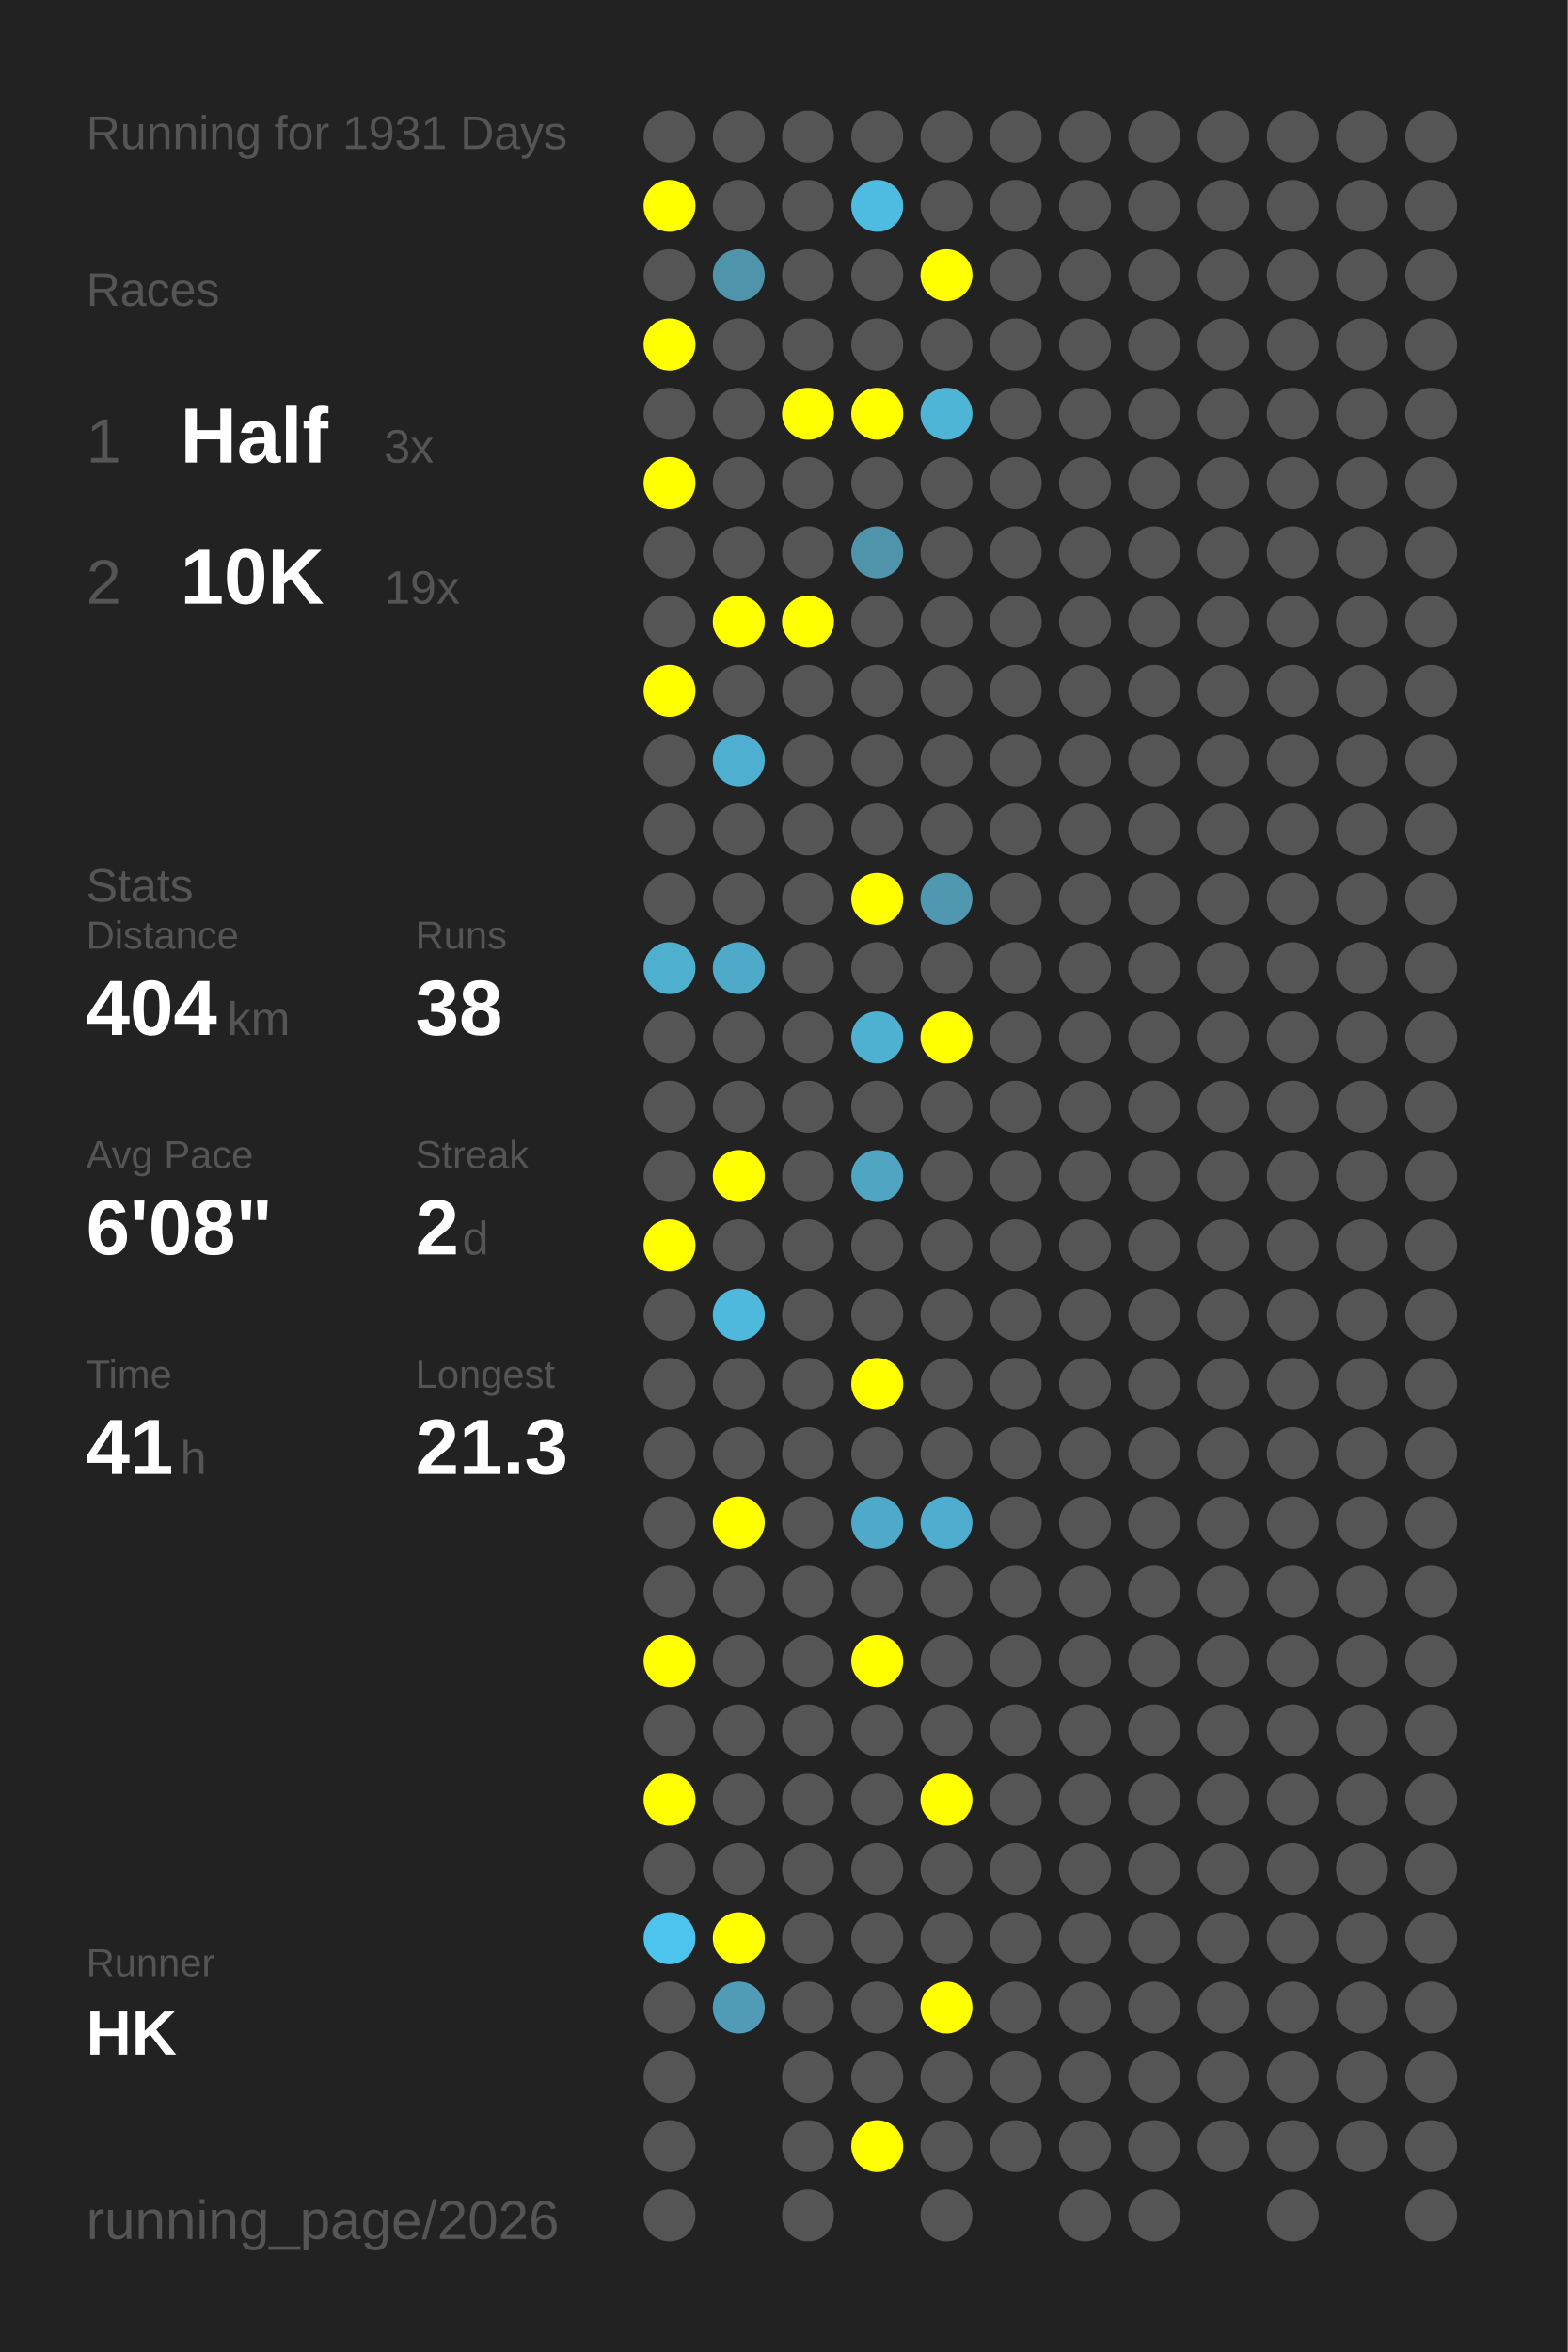
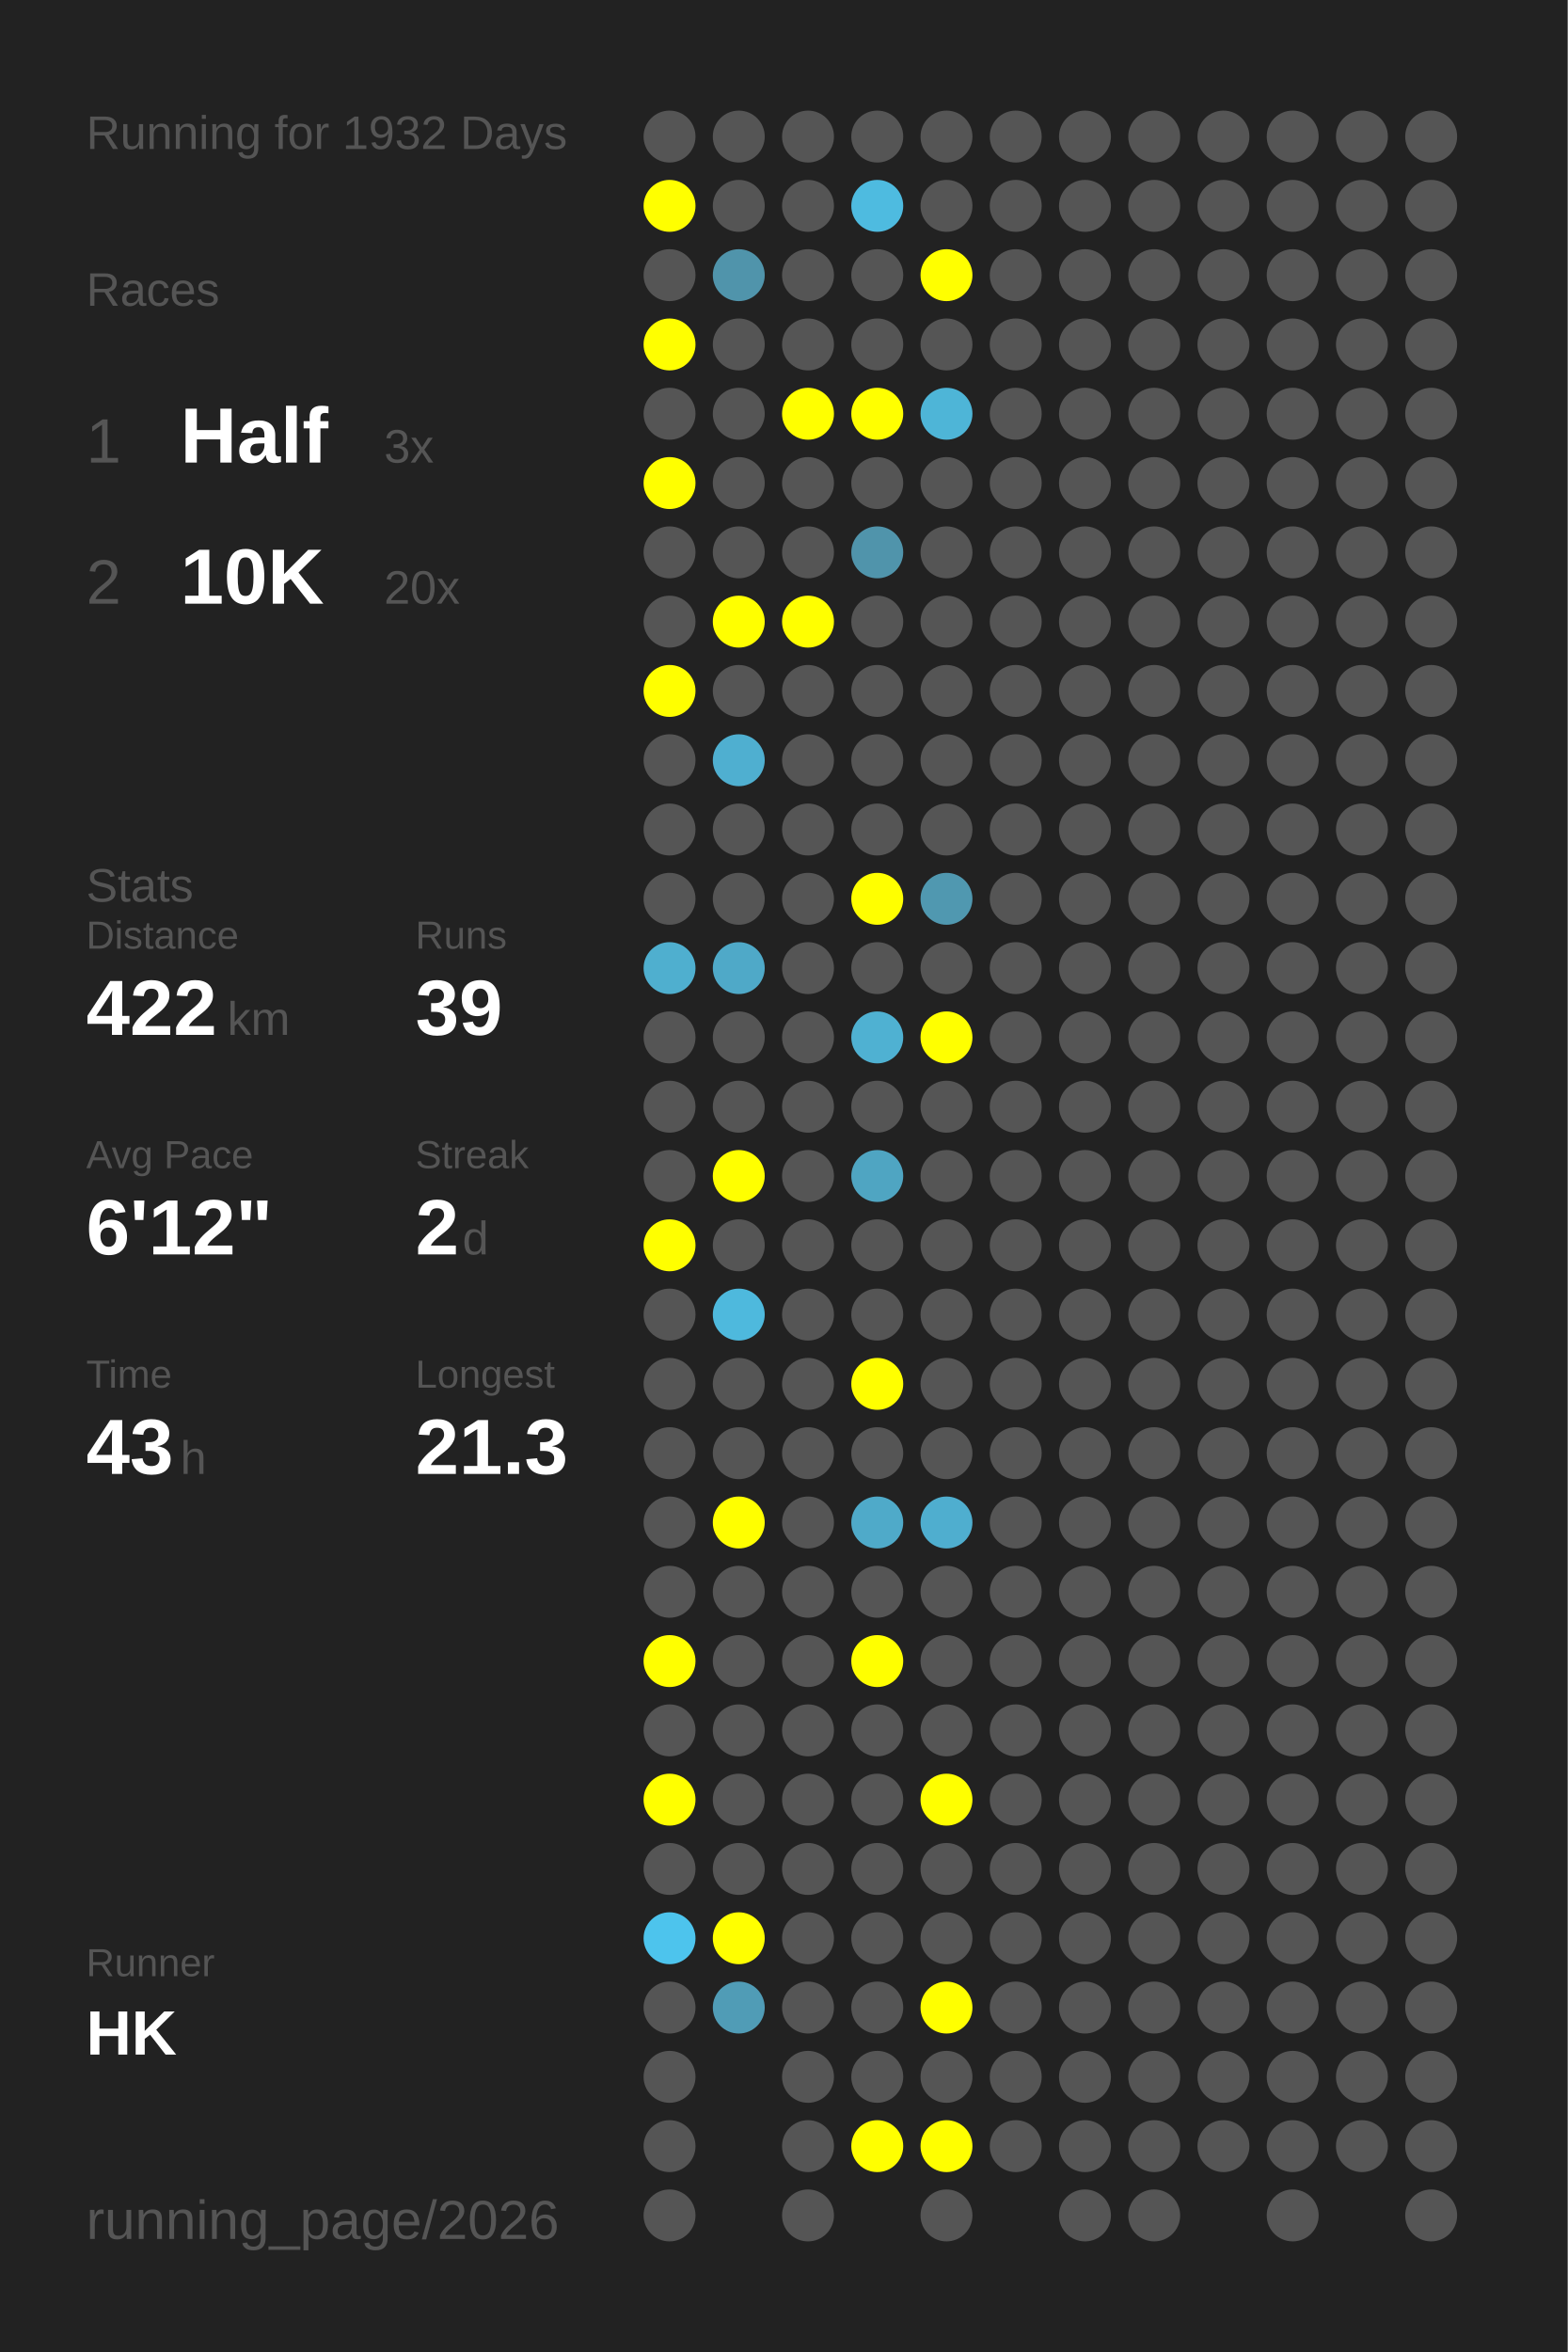
<svg xmlns="http://www.w3.org/2000/svg" baseProfile="full" height="300mm" version="1.1" viewBox="0,0,200,300" width="200mm">
  <defs />
  <rect fill="#222222" height="300" width="200" x="0" y="0" />
-   <text fill="#555555" style="font-size:6px; font-family:Arial;" x="11" y="19">Running for 1931 Days</text>
+   <text fill="#555555" style="font-size:6px; font-family:Arial;" x="11" y="19">Running for 1932 Days</text>
  <text fill="#555555" style="font-size:6px; font-family:Arial;" x="11" y="39">Races</text>
  <text fill="#555555" style="font-size:8px; font-family:Arial;" x="11" y="59">1</text>
  <text fill="#FFFFFF" style="font-size:10px; font-family:Arial; font-weight:bold;" x="23" y="59">Half</text>
  <text fill="#555555" style="font-size:6px; font-family:Arial;" x="49" y="59">3x</text>
  <text fill="#555555" style="font-size:8px; font-family:Arial;" x="11" y="77">2</text>
  <text fill="#FFFFFF" style="font-size:10px; font-family:Arial; font-weight:bold;" x="23" y="77">10K</text>
-   <text fill="#555555" style="font-size:6px; font-family:Arial;" x="49" y="77">19x</text>
+   <text fill="#555555" style="font-size:6px; font-family:Arial;" x="49" y="77">20x</text>
  <text fill="#555555" style="font-size:6px; font-family:Arial;" x="11" y="115">Stats</text>
  <text fill="#555555" style="font-size:5px; font-family:Arial;" x="11" y="121">Distance</text>
-   <text fill="#FFFFFF" style="font-size:10px; font-family:Arial; font-weight:bold;" x="11" y="132">404</text>
+   <text fill="#FFFFFF" style="font-size:10px; font-family:Arial; font-weight:bold;" x="11" y="132">422</text>
  <text fill="#555555" style="font-size:6px; font-family:Arial;" x="29" y="132">km</text>
  <text fill="#555555" style="font-size:5px; font-family:Arial;" x="53" y="121">Runs</text>
-   <text fill="#FFFFFF" style="font-size:10px; font-family:Arial; font-weight:bold;" x="53" y="132">38</text>
+   <text fill="#FFFFFF" style="font-size:10px; font-family:Arial; font-weight:bold;" x="53" y="132">39</text>
  <text fill="#555555" style="font-size:5px; font-family:Arial;" x="11" y="149">Avg Pace</text>
-   <text fill="#FFFFFF" style="font-size:10px; font-family:Arial; font-weight:bold;" x="11" y="160">6'08"</text>
+   <text fill="#FFFFFF" style="font-size:10px; font-family:Arial; font-weight:bold;" x="11" y="160">6'12"</text>
  <text fill="#555555" style="font-size:5px; font-family:Arial;" x="53" y="149">Streak</text>
  <text fill="#FFFFFF" style="font-size:10px; font-family:Arial; font-weight:bold;" x="53" y="160">2</text>
  <text fill="#555555" style="font-size:6px; font-family:Arial;" x="59" y="160">d</text>
  <text fill="#555555" style="font-size:5px; font-family:Arial;" x="11" y="177">Time</text>
-   <text fill="#FFFFFF" style="font-size:10px; font-family:Arial; font-weight:bold;" x="11" y="188">41</text>
+   <text fill="#FFFFFF" style="font-size:10px; font-family:Arial; font-weight:bold;" x="11" y="188">43</text>
  <text fill="#555555" style="font-size:6px; font-family:Arial;" x="23" y="188">h</text>
  <text fill="#555555" style="font-size:5px; font-family:Arial;" x="53" y="177">Longest</text>
  <text fill="#FFFFFF" style="font-size:10px; font-family:Arial; font-weight:bold;" x="53" y="188">21.3</text>
  <text fill="#555555" style="font-size:5px; font-family:Arial;" x="11" y="252.065">Runner</text>
  <text fill="#FFFFFF" style="font-size:8px; font-family:Arial; font-weight:bold;" x="11" y="262.065">HK</text>
  <text fill="#555555" style="font-size:7px; font-family:Arial;" x="11" y="285.581">running_page/2026</text>
  <circle cx="85.417" cy="17.419" fill="#555555" r="3.312" />
  <circle cx="85.417" cy="26.258" fill="#FFFF00" r="3.312" />
  <circle cx="85.417" cy="35.097" fill="#555555" r="3.312" />
  <circle cx="85.417" cy="43.935" fill="#FFFF00" r="3.312" />
  <circle cx="85.417" cy="52.774" fill="#555555" r="3.312" />
  <circle cx="85.417" cy="61.613" fill="#FFFF00" r="3.312" />
  <circle cx="85.417" cy="70.452" fill="#555555" r="3.312" />
  <circle cx="85.417" cy="79.29" fill="#555555" r="3.312" />
  <circle cx="85.417" cy="88.129" fill="#FFFF00" r="3.312" />
  <circle cx="85.417" cy="96.968" fill="#555555" r="3.312" />
  <circle cx="85.417" cy="105.806" fill="#555555" r="3.312" />
  <circle cx="85.417" cy="114.645" fill="#555555" r="3.312" />
  <circle cx="85.417" cy="123.484" fill="#4fafcf" r="3.312" />
  <circle cx="85.417" cy="132.323" fill="#555555" r="3.312" />
  <circle cx="85.417" cy="141.161" fill="#555555" r="3.312" />
  <circle cx="85.417" cy="150" fill="#555555" r="3.312" />
  <circle cx="85.417" cy="158.839" fill="#FFFF00" r="3.312" />
  <circle cx="85.417" cy="167.677" fill="#555555" r="3.312" />
  <circle cx="85.417" cy="176.516" fill="#555555" r="3.312" />
  <circle cx="85.417" cy="185.355" fill="#555555" r="3.312" />
  <circle cx="85.417" cy="194.194" fill="#555555" r="3.312" />
  <circle cx="85.417" cy="203.032" fill="#555555" r="3.312" />
  <circle cx="85.417" cy="211.871" fill="#FFFF00" r="3.312" />
  <circle cx="85.417" cy="220.71" fill="#555555" r="3.312" />
  <circle cx="85.417" cy="229.548" fill="#FFFF00" r="3.312" />
  <circle cx="85.417" cy="238.387" fill="#555555" r="3.312" />
  <circle cx="85.417" cy="247.226" fill="#4dc4ed" r="3.312" />
  <circle cx="85.417" cy="256.065" fill="#555555" r="3.312" />
  <circle cx="85.417" cy="264.903" fill="#555555" r="3.312" />
  <circle cx="85.417" cy="273.742" fill="#555555" r="3.312" />
  <circle cx="85.417" cy="282.581" fill="#555555" r="3.312" />
  <circle cx="94.25" cy="17.419" fill="#555555" r="3.312" />
  <circle cx="94.25" cy="26.258" fill="#555555" r="3.312" />
  <circle cx="94.25" cy="35.097" fill="#5094ab" r="3.312" />
  <circle cx="94.25" cy="43.935" fill="#555555" r="3.312" />
  <circle cx="94.25" cy="52.774" fill="#555555" r="3.312" />
  <circle cx="94.25" cy="61.613" fill="#555555" r="3.312" />
  <circle cx="94.25" cy="70.452" fill="#555555" r="3.312" />
  <circle cx="94.25" cy="79.29" fill="#FFFF00" r="3.312" />
  <circle cx="94.25" cy="88.129" fill="#555555" r="3.312" />
  <circle cx="94.25" cy="96.968" fill="#4fafd0" r="3.312" />
  <circle cx="94.25" cy="105.806" fill="#555555" r="3.312" />
  <circle cx="94.25" cy="114.645" fill="#555555" r="3.312" />
  <circle cx="94.25" cy="123.484" fill="#4fa9c8" r="3.312" />
  <circle cx="94.25" cy="132.323" fill="#555555" r="3.312" />
  <circle cx="94.25" cy="141.161" fill="#555555" r="3.312" />
  <circle cx="94.25" cy="150" fill="#FFFF00" r="3.312" />
  <circle cx="94.25" cy="158.839" fill="#555555" r="3.312" />
  <circle cx="94.25" cy="167.677" fill="#4eb9dd" r="3.312" />
  <circle cx="94.25" cy="176.516" fill="#555555" r="3.312" />
  <circle cx="94.25" cy="185.355" fill="#555555" r="3.312" />
  <circle cx="94.25" cy="194.194" fill="#FFFF00" r="3.312" />
  <circle cx="94.25" cy="203.032" fill="#555555" r="3.312" />
  <circle cx="94.25" cy="211.871" fill="#555555" r="3.312" />
  <circle cx="94.25" cy="220.71" fill="#555555" r="3.312" />
  <circle cx="94.25" cy="229.548" fill="#555555" r="3.312" />
  <circle cx="94.25" cy="238.387" fill="#555555" r="3.312" />
  <circle cx="94.25" cy="247.226" fill="#FFFF00" r="3.312" />
  <circle cx="94.25" cy="256.065" fill="#509cb6" r="3.312" />
  <circle cx="103.083" cy="17.419" fill="#555555" r="3.312" />
  <circle cx="103.083" cy="26.258" fill="#555555" r="3.312" />
  <circle cx="103.083" cy="35.097" fill="#555555" r="3.312" />
  <circle cx="103.083" cy="43.935" fill="#555555" r="3.312" />
  <circle cx="103.083" cy="52.774" fill="#FFFF00" r="3.312" />
  <circle cx="103.083" cy="61.613" fill="#555555" r="3.312" />
  <circle cx="103.083" cy="70.452" fill="#555555" r="3.312" />
  <circle cx="103.083" cy="79.29" fill="#FFFF00" r="3.312" />
  <circle cx="103.083" cy="88.129" fill="#555555" r="3.312" />
  <circle cx="103.083" cy="96.968" fill="#555555" r="3.312" />
  <circle cx="103.083" cy="105.806" fill="#555555" r="3.312" />
  <circle cx="103.083" cy="114.645" fill="#555555" r="3.312" />
  <circle cx="103.083" cy="123.484" fill="#555555" r="3.312" />
  <circle cx="103.083" cy="132.323" fill="#555555" r="3.312" />
  <circle cx="103.083" cy="141.161" fill="#555555" r="3.312" />
  <circle cx="103.083" cy="150" fill="#555555" r="3.312" />
  <circle cx="103.083" cy="158.839" fill="#555555" r="3.312" />
  <circle cx="103.083" cy="167.677" fill="#555555" r="3.312" />
  <circle cx="103.083" cy="176.516" fill="#555555" r="3.312" />
  <circle cx="103.083" cy="185.355" fill="#555555" r="3.312" />
  <circle cx="103.083" cy="194.194" fill="#555555" r="3.312" />
  <circle cx="103.083" cy="203.032" fill="#555555" r="3.312" />
  <circle cx="103.083" cy="211.871" fill="#555555" r="3.312" />
  <circle cx="103.083" cy="220.71" fill="#555555" r="3.312" />
  <circle cx="103.083" cy="229.548" fill="#555555" r="3.312" />
  <circle cx="103.083" cy="238.387" fill="#555555" r="3.312" />
  <circle cx="103.083" cy="247.226" fill="#555555" r="3.312" />
  <circle cx="103.083" cy="256.065" fill="#555555" r="3.312" />
  <circle cx="103.083" cy="264.903" fill="#555555" r="3.312" />
  <circle cx="103.083" cy="273.742" fill="#555555" r="3.312" />
  <circle cx="103.083" cy="282.581" fill="#555555" r="3.312" />
  <circle cx="111.917" cy="17.419" fill="#555555" r="3.312" />
  <circle cx="111.917" cy="26.258" fill="#4ebbe0" r="3.312" />
  <circle cx="111.917" cy="35.097" fill="#555555" r="3.312" />
  <circle cx="111.917" cy="43.935" fill="#555555" r="3.312" />
  <circle cx="111.917" cy="52.774" fill="#FFFF00" r="3.312" />
  <circle cx="111.917" cy="61.613" fill="#555555" r="3.312" />
  <circle cx="111.917" cy="70.452" fill="#5094ab" r="3.312" />
  <circle cx="111.917" cy="79.29" fill="#555555" r="3.312" />
  <circle cx="111.917" cy="88.129" fill="#555555" r="3.312" />
  <circle cx="111.917" cy="96.968" fill="#555555" r="3.312" />
  <circle cx="111.917" cy="105.806" fill="#555555" r="3.312" />
  <circle cx="111.917" cy="114.645" fill="#FFFF00" r="3.312" />
  <circle cx="111.917" cy="123.484" fill="#555555" r="3.312" />
  <circle cx="111.917" cy="132.323" fill="#4fb1d2" r="3.312" />
  <circle cx="111.917" cy="141.161" fill="#555555" r="3.312" />
  <circle cx="111.917" cy="150" fill="#4fa5c2" r="3.312" />
  <circle cx="111.917" cy="158.839" fill="#555555" r="3.312" />
  <circle cx="111.917" cy="167.677" fill="#555555" r="3.312" />
  <circle cx="111.917" cy="176.516" fill="#FFFF00" r="3.312" />
  <circle cx="111.917" cy="185.355" fill="#555555" r="3.312" />
  <circle cx="111.917" cy="194.194" fill="#4faac9" r="3.312" />
  <circle cx="111.917" cy="203.032" fill="#555555" r="3.312" />
  <circle cx="111.917" cy="211.871" fill="#FFFF00" r="3.312" />
  <circle cx="111.917" cy="220.71" fill="#555555" r="3.312" />
  <circle cx="111.917" cy="229.548" fill="#555555" r="3.312" />
  <circle cx="111.917" cy="238.387" fill="#555555" r="3.312" />
  <circle cx="111.917" cy="247.226" fill="#555555" r="3.312" />
  <circle cx="111.917" cy="256.065" fill="#555555" r="3.312" />
  <circle cx="111.917" cy="264.903" fill="#555555" r="3.312" />
  <circle cx="111.917" cy="273.742" fill="#FFFF00" r="3.312" />
  <circle cx="120.75" cy="17.419" fill="#555555" r="3.312" />
  <circle cx="120.75" cy="26.258" fill="#555555" r="3.312" />
  <circle cx="120.75" cy="35.097" fill="#FFFF00" r="3.312" />
  <circle cx="120.75" cy="43.935" fill="#555555" r="3.312" />
  <circle cx="120.75" cy="52.774" fill="#4eb5d7" r="3.312" />
  <circle cx="120.75" cy="61.613" fill="#555555" r="3.312" />
  <circle cx="120.75" cy="70.452" fill="#555555" r="3.312" />
  <circle cx="120.75" cy="79.29" fill="#555555" r="3.312" />
  <circle cx="120.75" cy="88.129" fill="#555555" r="3.312" />
  <circle cx="120.75" cy="96.968" fill="#555555" r="3.312" />
  <circle cx="120.75" cy="105.806" fill="#555555" r="3.312" />
  <circle cx="120.75" cy="114.645" fill="#5098b0" r="3.312" />
  <circle cx="120.75" cy="123.484" fill="#555555" r="3.312" />
  <circle cx="120.75" cy="132.323" fill="#FFFF00" r="3.312" />
  <circle cx="120.75" cy="141.161" fill="#555555" r="3.312" />
  <circle cx="120.75" cy="150" fill="#555555" r="3.312" />
  <circle cx="120.75" cy="158.839" fill="#555555" r="3.312" />
  <circle cx="120.75" cy="167.677" fill="#555555" r="3.312" />
  <circle cx="120.75" cy="176.516" fill="#555555" r="3.312" />
  <circle cx="120.75" cy="185.355" fill="#555555" r="3.312" />
  <circle cx="120.75" cy="194.194" fill="#4faecf" r="3.312" />
  <circle cx="120.75" cy="203.032" fill="#555555" r="3.312" />
  <circle cx="120.75" cy="211.871" fill="#555555" r="3.312" />
  <circle cx="120.75" cy="220.71" fill="#555555" r="3.312" />
  <circle cx="120.75" cy="229.548" fill="#FFFF00" r="3.312" />
  <circle cx="120.75" cy="238.387" fill="#555555" r="3.312" />
  <circle cx="120.75" cy="247.226" fill="#555555" r="3.312" />
  <circle cx="120.75" cy="256.065" fill="#FFFF00" r="3.312" />
  <circle cx="120.75" cy="264.903" fill="#555555" r="3.312" />
-   <circle cx="120.75" cy="273.742" fill="#555555" r="3.312" />
+   <circle cx="120.75" cy="273.742" fill="#FFFF00" r="3.312" />
  <circle cx="120.75" cy="282.581" fill="#555555" r="3.312" />
  <circle cx="129.583" cy="17.419" fill="#555555" r="3.312" />
  <circle cx="129.583" cy="26.258" fill="#555555" r="3.312" />
  <circle cx="129.583" cy="35.097" fill="#555555" r="3.312" />
  <circle cx="129.583" cy="43.935" fill="#555555" r="3.312" />
  <circle cx="129.583" cy="52.774" fill="#555555" r="3.312" />
  <circle cx="129.583" cy="61.613" fill="#555555" r="3.312" />
  <circle cx="129.583" cy="70.452" fill="#555555" r="3.312" />
  <circle cx="129.583" cy="79.29" fill="#555555" r="3.312" />
  <circle cx="129.583" cy="88.129" fill="#555555" r="3.312" />
  <circle cx="129.583" cy="96.968" fill="#555555" r="3.312" />
  <circle cx="129.583" cy="105.806" fill="#555555" r="3.312" />
  <circle cx="129.583" cy="114.645" fill="#555555" r="3.312" />
  <circle cx="129.583" cy="123.484" fill="#555555" r="3.312" />
  <circle cx="129.583" cy="132.323" fill="#555555" r="3.312" />
  <circle cx="129.583" cy="141.161" fill="#555555" r="3.312" />
  <circle cx="129.583" cy="150" fill="#555555" r="3.312" />
  <circle cx="129.583" cy="158.839" fill="#555555" r="3.312" />
  <circle cx="129.583" cy="167.677" fill="#555555" r="3.312" />
  <circle cx="129.583" cy="176.516" fill="#555555" r="3.312" />
  <circle cx="129.583" cy="185.355" fill="#555555" r="3.312" />
  <circle cx="129.583" cy="194.194" fill="#555555" r="3.312" />
  <circle cx="129.583" cy="203.032" fill="#555555" r="3.312" />
  <circle cx="129.583" cy="211.871" fill="#555555" r="3.312" />
  <circle cx="129.583" cy="220.71" fill="#555555" r="3.312" />
  <circle cx="129.583" cy="229.548" fill="#555555" r="3.312" />
  <circle cx="129.583" cy="238.387" fill="#555555" r="3.312" />
  <circle cx="129.583" cy="247.226" fill="#555555" r="3.312" />
  <circle cx="129.583" cy="256.065" fill="#555555" r="3.312" />
  <circle cx="129.583" cy="264.903" fill="#555555" r="3.312" />
  <circle cx="129.583" cy="273.742" fill="#555555" r="3.312" />
  <circle cx="138.417" cy="17.419" fill="#555555" r="3.312" />
  <circle cx="138.417" cy="26.258" fill="#555555" r="3.312" />
  <circle cx="138.417" cy="35.097" fill="#555555" r="3.312" />
  <circle cx="138.417" cy="43.935" fill="#555555" r="3.312" />
  <circle cx="138.417" cy="52.774" fill="#555555" r="3.312" />
  <circle cx="138.417" cy="61.613" fill="#555555" r="3.312" />
  <circle cx="138.417" cy="70.452" fill="#555555" r="3.312" />
  <circle cx="138.417" cy="79.29" fill="#555555" r="3.312" />
  <circle cx="138.417" cy="88.129" fill="#555555" r="3.312" />
  <circle cx="138.417" cy="96.968" fill="#555555" r="3.312" />
  <circle cx="138.417" cy="105.806" fill="#555555" r="3.312" />
  <circle cx="138.417" cy="114.645" fill="#555555" r="3.312" />
  <circle cx="138.417" cy="123.484" fill="#555555" r="3.312" />
  <circle cx="138.417" cy="132.323" fill="#555555" r="3.312" />
  <circle cx="138.417" cy="141.161" fill="#555555" r="3.312" />
  <circle cx="138.417" cy="150" fill="#555555" r="3.312" />
  <circle cx="138.417" cy="158.839" fill="#555555" r="3.312" />
  <circle cx="138.417" cy="167.677" fill="#555555" r="3.312" />
  <circle cx="138.417" cy="176.516" fill="#555555" r="3.312" />
  <circle cx="138.417" cy="185.355" fill="#555555" r="3.312" />
  <circle cx="138.417" cy="194.194" fill="#555555" r="3.312" />
  <circle cx="138.417" cy="203.032" fill="#555555" r="3.312" />
  <circle cx="138.417" cy="211.871" fill="#555555" r="3.312" />
  <circle cx="138.417" cy="220.71" fill="#555555" r="3.312" />
  <circle cx="138.417" cy="229.548" fill="#555555" r="3.312" />
  <circle cx="138.417" cy="238.387" fill="#555555" r="3.312" />
  <circle cx="138.417" cy="247.226" fill="#555555" r="3.312" />
  <circle cx="138.417" cy="256.065" fill="#555555" r="3.312" />
  <circle cx="138.417" cy="264.903" fill="#555555" r="3.312" />
  <circle cx="138.417" cy="273.742" fill="#555555" r="3.312" />
  <circle cx="138.417" cy="282.581" fill="#555555" r="3.312" />
  <circle cx="147.25" cy="17.419" fill="#555555" r="3.312" />
  <circle cx="147.25" cy="26.258" fill="#555555" r="3.312" />
  <circle cx="147.25" cy="35.097" fill="#555555" r="3.312" />
  <circle cx="147.25" cy="43.935" fill="#555555" r="3.312" />
  <circle cx="147.25" cy="52.774" fill="#555555" r="3.312" />
  <circle cx="147.25" cy="61.613" fill="#555555" r="3.312" />
  <circle cx="147.25" cy="70.452" fill="#555555" r="3.312" />
  <circle cx="147.25" cy="79.29" fill="#555555" r="3.312" />
  <circle cx="147.25" cy="88.129" fill="#555555" r="3.312" />
  <circle cx="147.25" cy="96.968" fill="#555555" r="3.312" />
  <circle cx="147.25" cy="105.806" fill="#555555" r="3.312" />
  <circle cx="147.25" cy="114.645" fill="#555555" r="3.312" />
  <circle cx="147.25" cy="123.484" fill="#555555" r="3.312" />
  <circle cx="147.25" cy="132.323" fill="#555555" r="3.312" />
  <circle cx="147.25" cy="141.161" fill="#555555" r="3.312" />
  <circle cx="147.25" cy="150" fill="#555555" r="3.312" />
  <circle cx="147.25" cy="158.839" fill="#555555" r="3.312" />
  <circle cx="147.25" cy="167.677" fill="#555555" r="3.312" />
  <circle cx="147.25" cy="176.516" fill="#555555" r="3.312" />
  <circle cx="147.25" cy="185.355" fill="#555555" r="3.312" />
  <circle cx="147.25" cy="194.194" fill="#555555" r="3.312" />
  <circle cx="147.25" cy="203.032" fill="#555555" r="3.312" />
  <circle cx="147.25" cy="211.871" fill="#555555" r="3.312" />
  <circle cx="147.25" cy="220.71" fill="#555555" r="3.312" />
  <circle cx="147.25" cy="229.548" fill="#555555" r="3.312" />
  <circle cx="147.25" cy="238.387" fill="#555555" r="3.312" />
  <circle cx="147.25" cy="247.226" fill="#555555" r="3.312" />
  <circle cx="147.25" cy="256.065" fill="#555555" r="3.312" />
  <circle cx="147.25" cy="264.903" fill="#555555" r="3.312" />
  <circle cx="147.25" cy="273.742" fill="#555555" r="3.312" />
  <circle cx="147.25" cy="282.581" fill="#555555" r="3.312" />
  <circle cx="156.083" cy="17.419" fill="#555555" r="3.312" />
  <circle cx="156.083" cy="26.258" fill="#555555" r="3.312" />
  <circle cx="156.083" cy="35.097" fill="#555555" r="3.312" />
  <circle cx="156.083" cy="43.935" fill="#555555" r="3.312" />
  <circle cx="156.083" cy="52.774" fill="#555555" r="3.312" />
  <circle cx="156.083" cy="61.613" fill="#555555" r="3.312" />
  <circle cx="156.083" cy="70.452" fill="#555555" r="3.312" />
  <circle cx="156.083" cy="79.29" fill="#555555" r="3.312" />
  <circle cx="156.083" cy="88.129" fill="#555555" r="3.312" />
  <circle cx="156.083" cy="96.968" fill="#555555" r="3.312" />
  <circle cx="156.083" cy="105.806" fill="#555555" r="3.312" />
  <circle cx="156.083" cy="114.645" fill="#555555" r="3.312" />
  <circle cx="156.083" cy="123.484" fill="#555555" r="3.312" />
  <circle cx="156.083" cy="132.323" fill="#555555" r="3.312" />
  <circle cx="156.083" cy="141.161" fill="#555555" r="3.312" />
  <circle cx="156.083" cy="150" fill="#555555" r="3.312" />
  <circle cx="156.083" cy="158.839" fill="#555555" r="3.312" />
  <circle cx="156.083" cy="167.677" fill="#555555" r="3.312" />
  <circle cx="156.083" cy="176.516" fill="#555555" r="3.312" />
  <circle cx="156.083" cy="185.355" fill="#555555" r="3.312" />
  <circle cx="156.083" cy="194.194" fill="#555555" r="3.312" />
  <circle cx="156.083" cy="203.032" fill="#555555" r="3.312" />
  <circle cx="156.083" cy="211.871" fill="#555555" r="3.312" />
  <circle cx="156.083" cy="220.71" fill="#555555" r="3.312" />
  <circle cx="156.083" cy="229.548" fill="#555555" r="3.312" />
  <circle cx="156.083" cy="238.387" fill="#555555" r="3.312" />
  <circle cx="156.083" cy="247.226" fill="#555555" r="3.312" />
  <circle cx="156.083" cy="256.065" fill="#555555" r="3.312" />
  <circle cx="156.083" cy="264.903" fill="#555555" r="3.312" />
  <circle cx="156.083" cy="273.742" fill="#555555" r="3.312" />
  <circle cx="164.917" cy="17.419" fill="#555555" r="3.312" />
  <circle cx="164.917" cy="26.258" fill="#555555" r="3.312" />
  <circle cx="164.917" cy="35.097" fill="#555555" r="3.312" />
  <circle cx="164.917" cy="43.935" fill="#555555" r="3.312" />
  <circle cx="164.917" cy="52.774" fill="#555555" r="3.312" />
  <circle cx="164.917" cy="61.613" fill="#555555" r="3.312" />
  <circle cx="164.917" cy="70.452" fill="#555555" r="3.312" />
  <circle cx="164.917" cy="79.29" fill="#555555" r="3.312" />
  <circle cx="164.917" cy="88.129" fill="#555555" r="3.312" />
  <circle cx="164.917" cy="96.968" fill="#555555" r="3.312" />
  <circle cx="164.917" cy="105.806" fill="#555555" r="3.312" />
  <circle cx="164.917" cy="114.645" fill="#555555" r="3.312" />
  <circle cx="164.917" cy="123.484" fill="#555555" r="3.312" />
  <circle cx="164.917" cy="132.323" fill="#555555" r="3.312" />
  <circle cx="164.917" cy="141.161" fill="#555555" r="3.312" />
  <circle cx="164.917" cy="150" fill="#555555" r="3.312" />
  <circle cx="164.917" cy="158.839" fill="#555555" r="3.312" />
  <circle cx="164.917" cy="167.677" fill="#555555" r="3.312" />
  <circle cx="164.917" cy="176.516" fill="#555555" r="3.312" />
  <circle cx="164.917" cy="185.355" fill="#555555" r="3.312" />
  <circle cx="164.917" cy="194.194" fill="#555555" r="3.312" />
  <circle cx="164.917" cy="203.032" fill="#555555" r="3.312" />
  <circle cx="164.917" cy="211.871" fill="#555555" r="3.312" />
  <circle cx="164.917" cy="220.71" fill="#555555" r="3.312" />
  <circle cx="164.917" cy="229.548" fill="#555555" r="3.312" />
  <circle cx="164.917" cy="238.387" fill="#555555" r="3.312" />
  <circle cx="164.917" cy="247.226" fill="#555555" r="3.312" />
  <circle cx="164.917" cy="256.065" fill="#555555" r="3.312" />
  <circle cx="164.917" cy="264.903" fill="#555555" r="3.312" />
  <circle cx="164.917" cy="273.742" fill="#555555" r="3.312" />
  <circle cx="164.917" cy="282.581" fill="#555555" r="3.312" />
  <circle cx="173.75" cy="17.419" fill="#555555" r="3.312" />
  <circle cx="173.75" cy="26.258" fill="#555555" r="3.312" />
  <circle cx="173.75" cy="35.097" fill="#555555" r="3.312" />
  <circle cx="173.75" cy="43.935" fill="#555555" r="3.312" />
  <circle cx="173.75" cy="52.774" fill="#555555" r="3.312" />
  <circle cx="173.75" cy="61.613" fill="#555555" r="3.312" />
  <circle cx="173.75" cy="70.452" fill="#555555" r="3.312" />
  <circle cx="173.75" cy="79.29" fill="#555555" r="3.312" />
  <circle cx="173.75" cy="88.129" fill="#555555" r="3.312" />
  <circle cx="173.75" cy="96.968" fill="#555555" r="3.312" />
  <circle cx="173.75" cy="105.806" fill="#555555" r="3.312" />
  <circle cx="173.75" cy="114.645" fill="#555555" r="3.312" />
  <circle cx="173.75" cy="123.484" fill="#555555" r="3.312" />
  <circle cx="173.75" cy="132.323" fill="#555555" r="3.312" />
  <circle cx="173.75" cy="141.161" fill="#555555" r="3.312" />
  <circle cx="173.75" cy="150" fill="#555555" r="3.312" />
  <circle cx="173.75" cy="158.839" fill="#555555" r="3.312" />
  <circle cx="173.75" cy="167.677" fill="#555555" r="3.312" />
  <circle cx="173.75" cy="176.516" fill="#555555" r="3.312" />
  <circle cx="173.75" cy="185.355" fill="#555555" r="3.312" />
  <circle cx="173.75" cy="194.194" fill="#555555" r="3.312" />
  <circle cx="173.75" cy="203.032" fill="#555555" r="3.312" />
  <circle cx="173.75" cy="211.871" fill="#555555" r="3.312" />
  <circle cx="173.75" cy="220.71" fill="#555555" r="3.312" />
  <circle cx="173.75" cy="229.548" fill="#555555" r="3.312" />
  <circle cx="173.75" cy="238.387" fill="#555555" r="3.312" />
  <circle cx="173.75" cy="247.226" fill="#555555" r="3.312" />
  <circle cx="173.75" cy="256.065" fill="#555555" r="3.312" />
  <circle cx="173.75" cy="264.903" fill="#555555" r="3.312" />
  <circle cx="173.75" cy="273.742" fill="#555555" r="3.312" />
  <circle cx="182.583" cy="17.419" fill="#555555" r="3.312" />
  <circle cx="182.583" cy="26.258" fill="#555555" r="3.312" />
  <circle cx="182.583" cy="35.097" fill="#555555" r="3.312" />
  <circle cx="182.583" cy="43.935" fill="#555555" r="3.312" />
  <circle cx="182.583" cy="52.774" fill="#555555" r="3.312" />
  <circle cx="182.583" cy="61.613" fill="#555555" r="3.312" />
  <circle cx="182.583" cy="70.452" fill="#555555" r="3.312" />
  <circle cx="182.583" cy="79.29" fill="#555555" r="3.312" />
  <circle cx="182.583" cy="88.129" fill="#555555" r="3.312" />
  <circle cx="182.583" cy="96.968" fill="#555555" r="3.312" />
  <circle cx="182.583" cy="105.806" fill="#555555" r="3.312" />
  <circle cx="182.583" cy="114.645" fill="#555555" r="3.312" />
  <circle cx="182.583" cy="123.484" fill="#555555" r="3.312" />
  <circle cx="182.583" cy="132.323" fill="#555555" r="3.312" />
  <circle cx="182.583" cy="141.161" fill="#555555" r="3.312" />
  <circle cx="182.583" cy="150" fill="#555555" r="3.312" />
  <circle cx="182.583" cy="158.839" fill="#555555" r="3.312" />
  <circle cx="182.583" cy="167.677" fill="#555555" r="3.312" />
  <circle cx="182.583" cy="176.516" fill="#555555" r="3.312" />
  <circle cx="182.583" cy="185.355" fill="#555555" r="3.312" />
  <circle cx="182.583" cy="194.194" fill="#555555" r="3.312" />
  <circle cx="182.583" cy="203.032" fill="#555555" r="3.312" />
  <circle cx="182.583" cy="211.871" fill="#555555" r="3.312" />
  <circle cx="182.583" cy="220.71" fill="#555555" r="3.312" />
  <circle cx="182.583" cy="229.548" fill="#555555" r="3.312" />
  <circle cx="182.583" cy="238.387" fill="#555555" r="3.312" />
  <circle cx="182.583" cy="247.226" fill="#555555" r="3.312" />
  <circle cx="182.583" cy="256.065" fill="#555555" r="3.312" />
  <circle cx="182.583" cy="264.903" fill="#555555" r="3.312" />
  <circle cx="182.583" cy="273.742" fill="#555555" r="3.312" />
  <circle cx="182.583" cy="282.581" fill="#555555" r="3.312" />
</svg>
